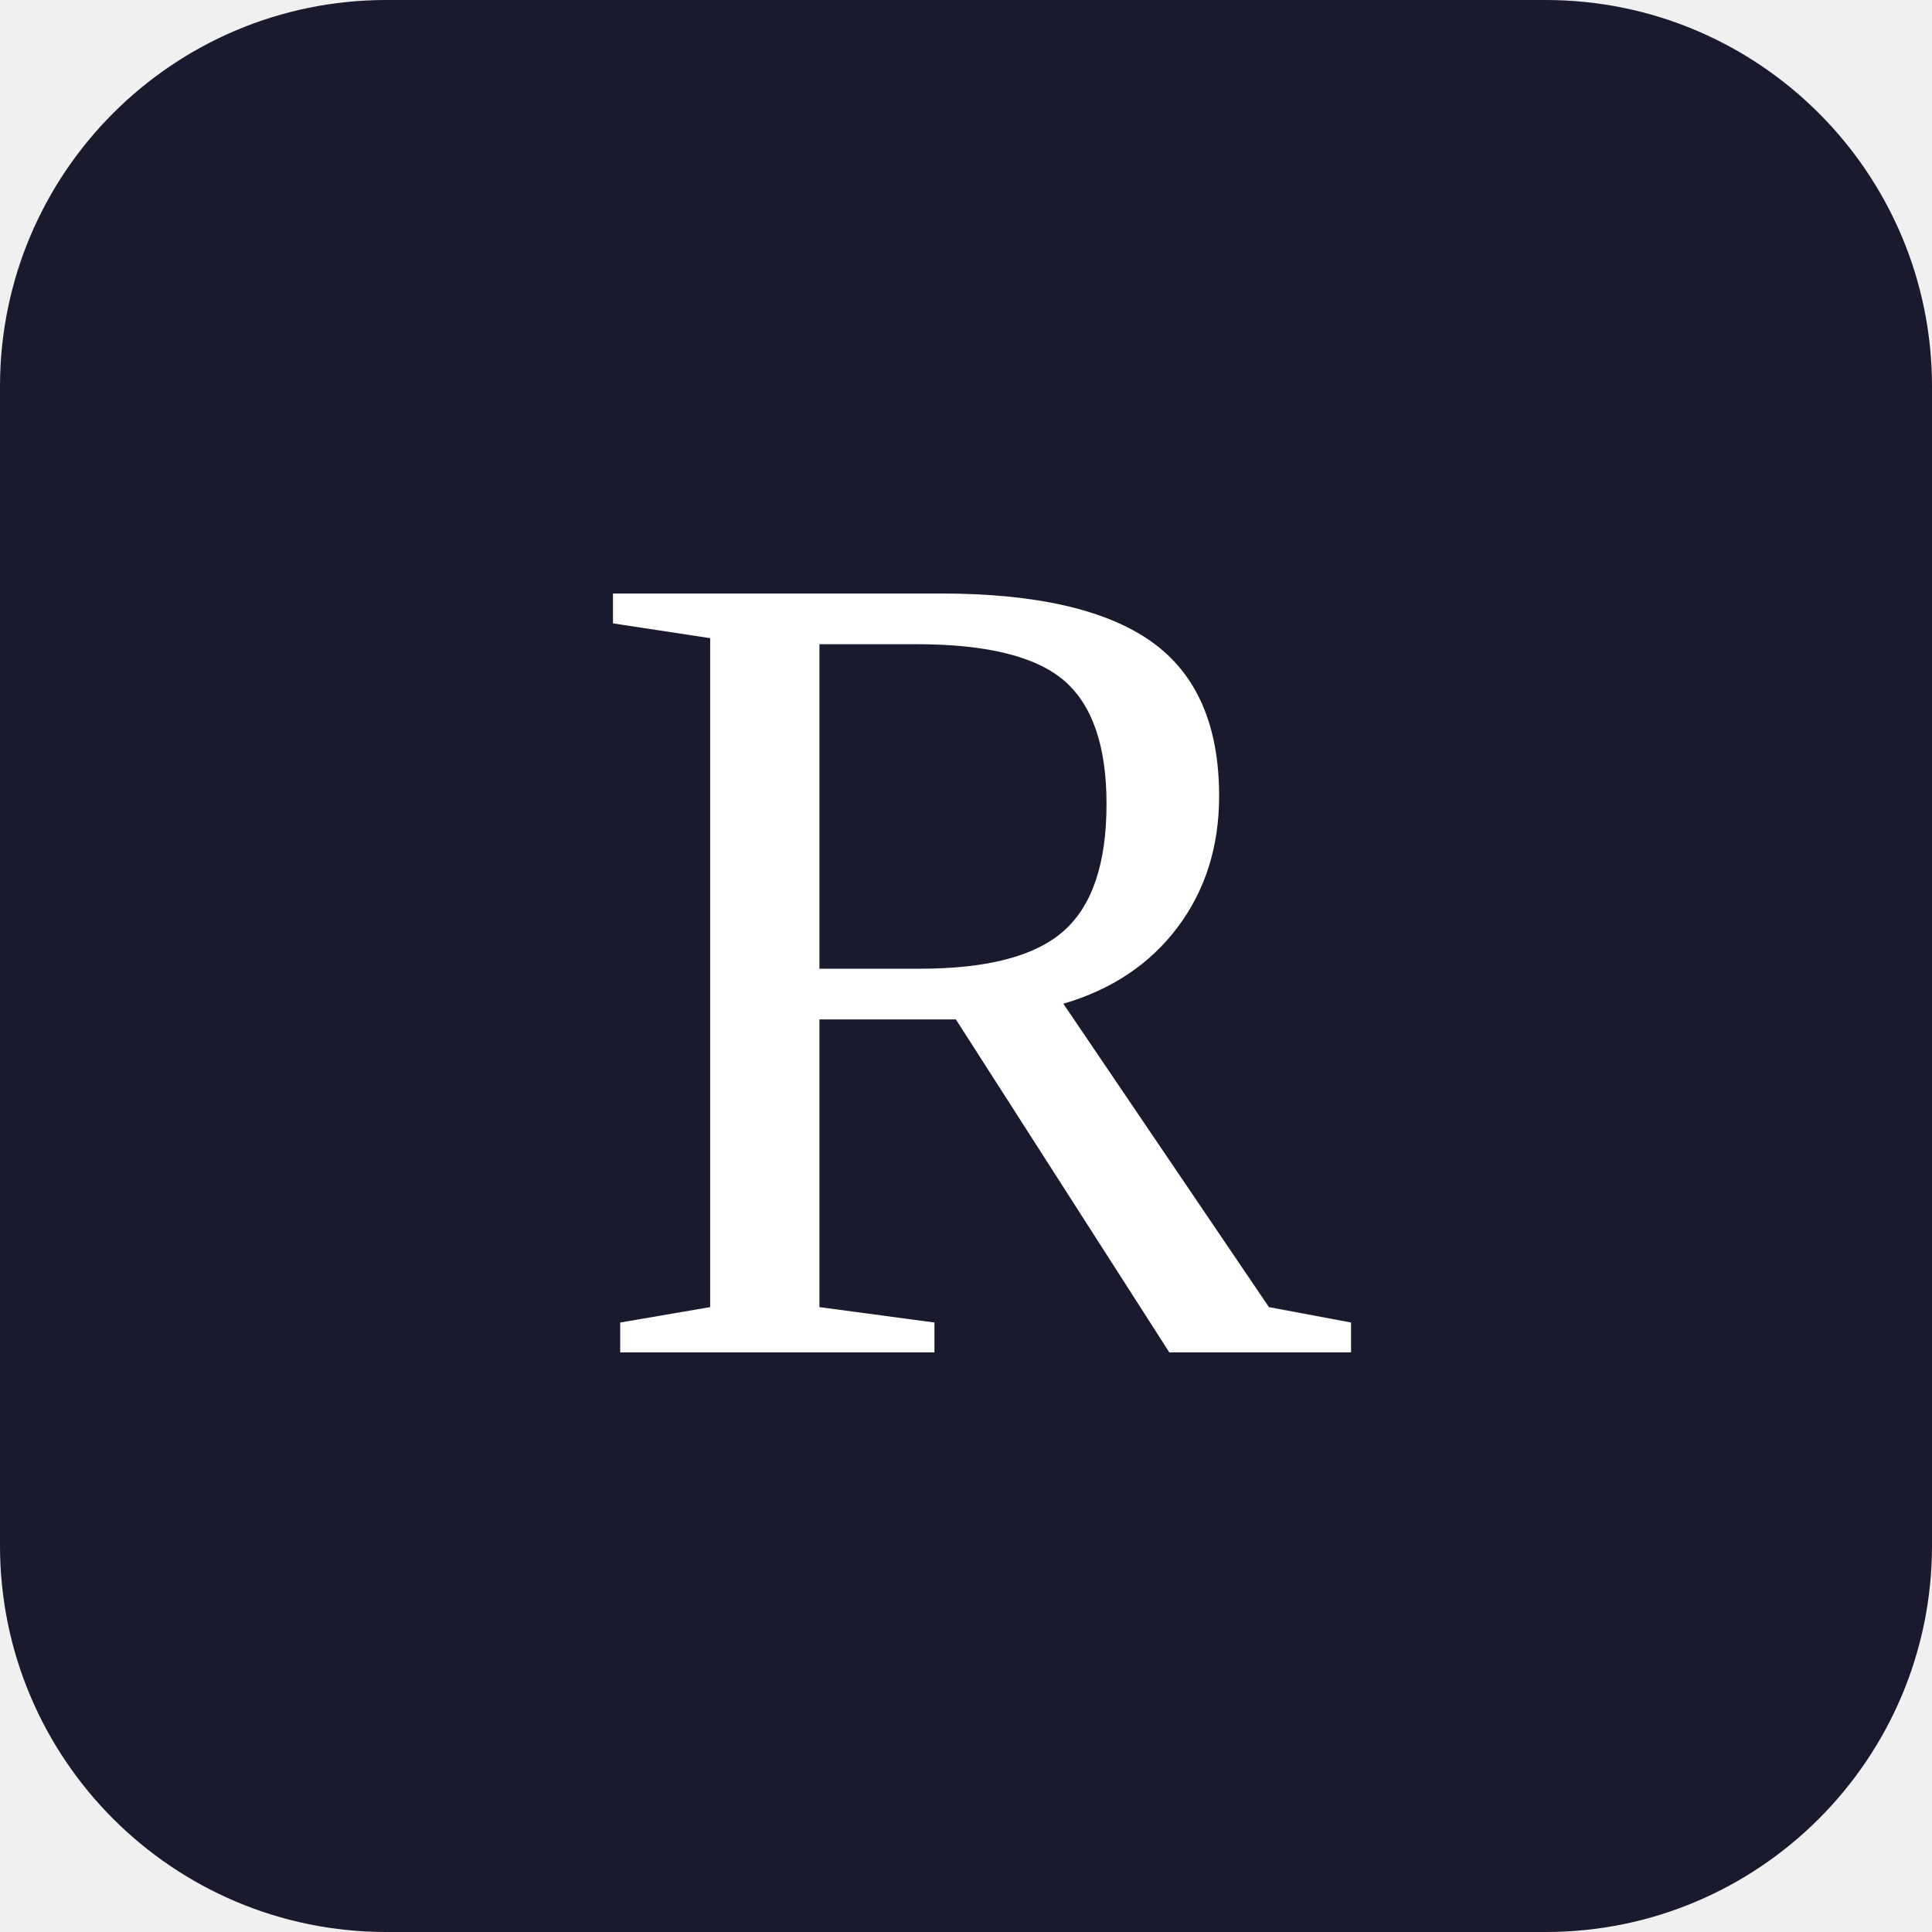
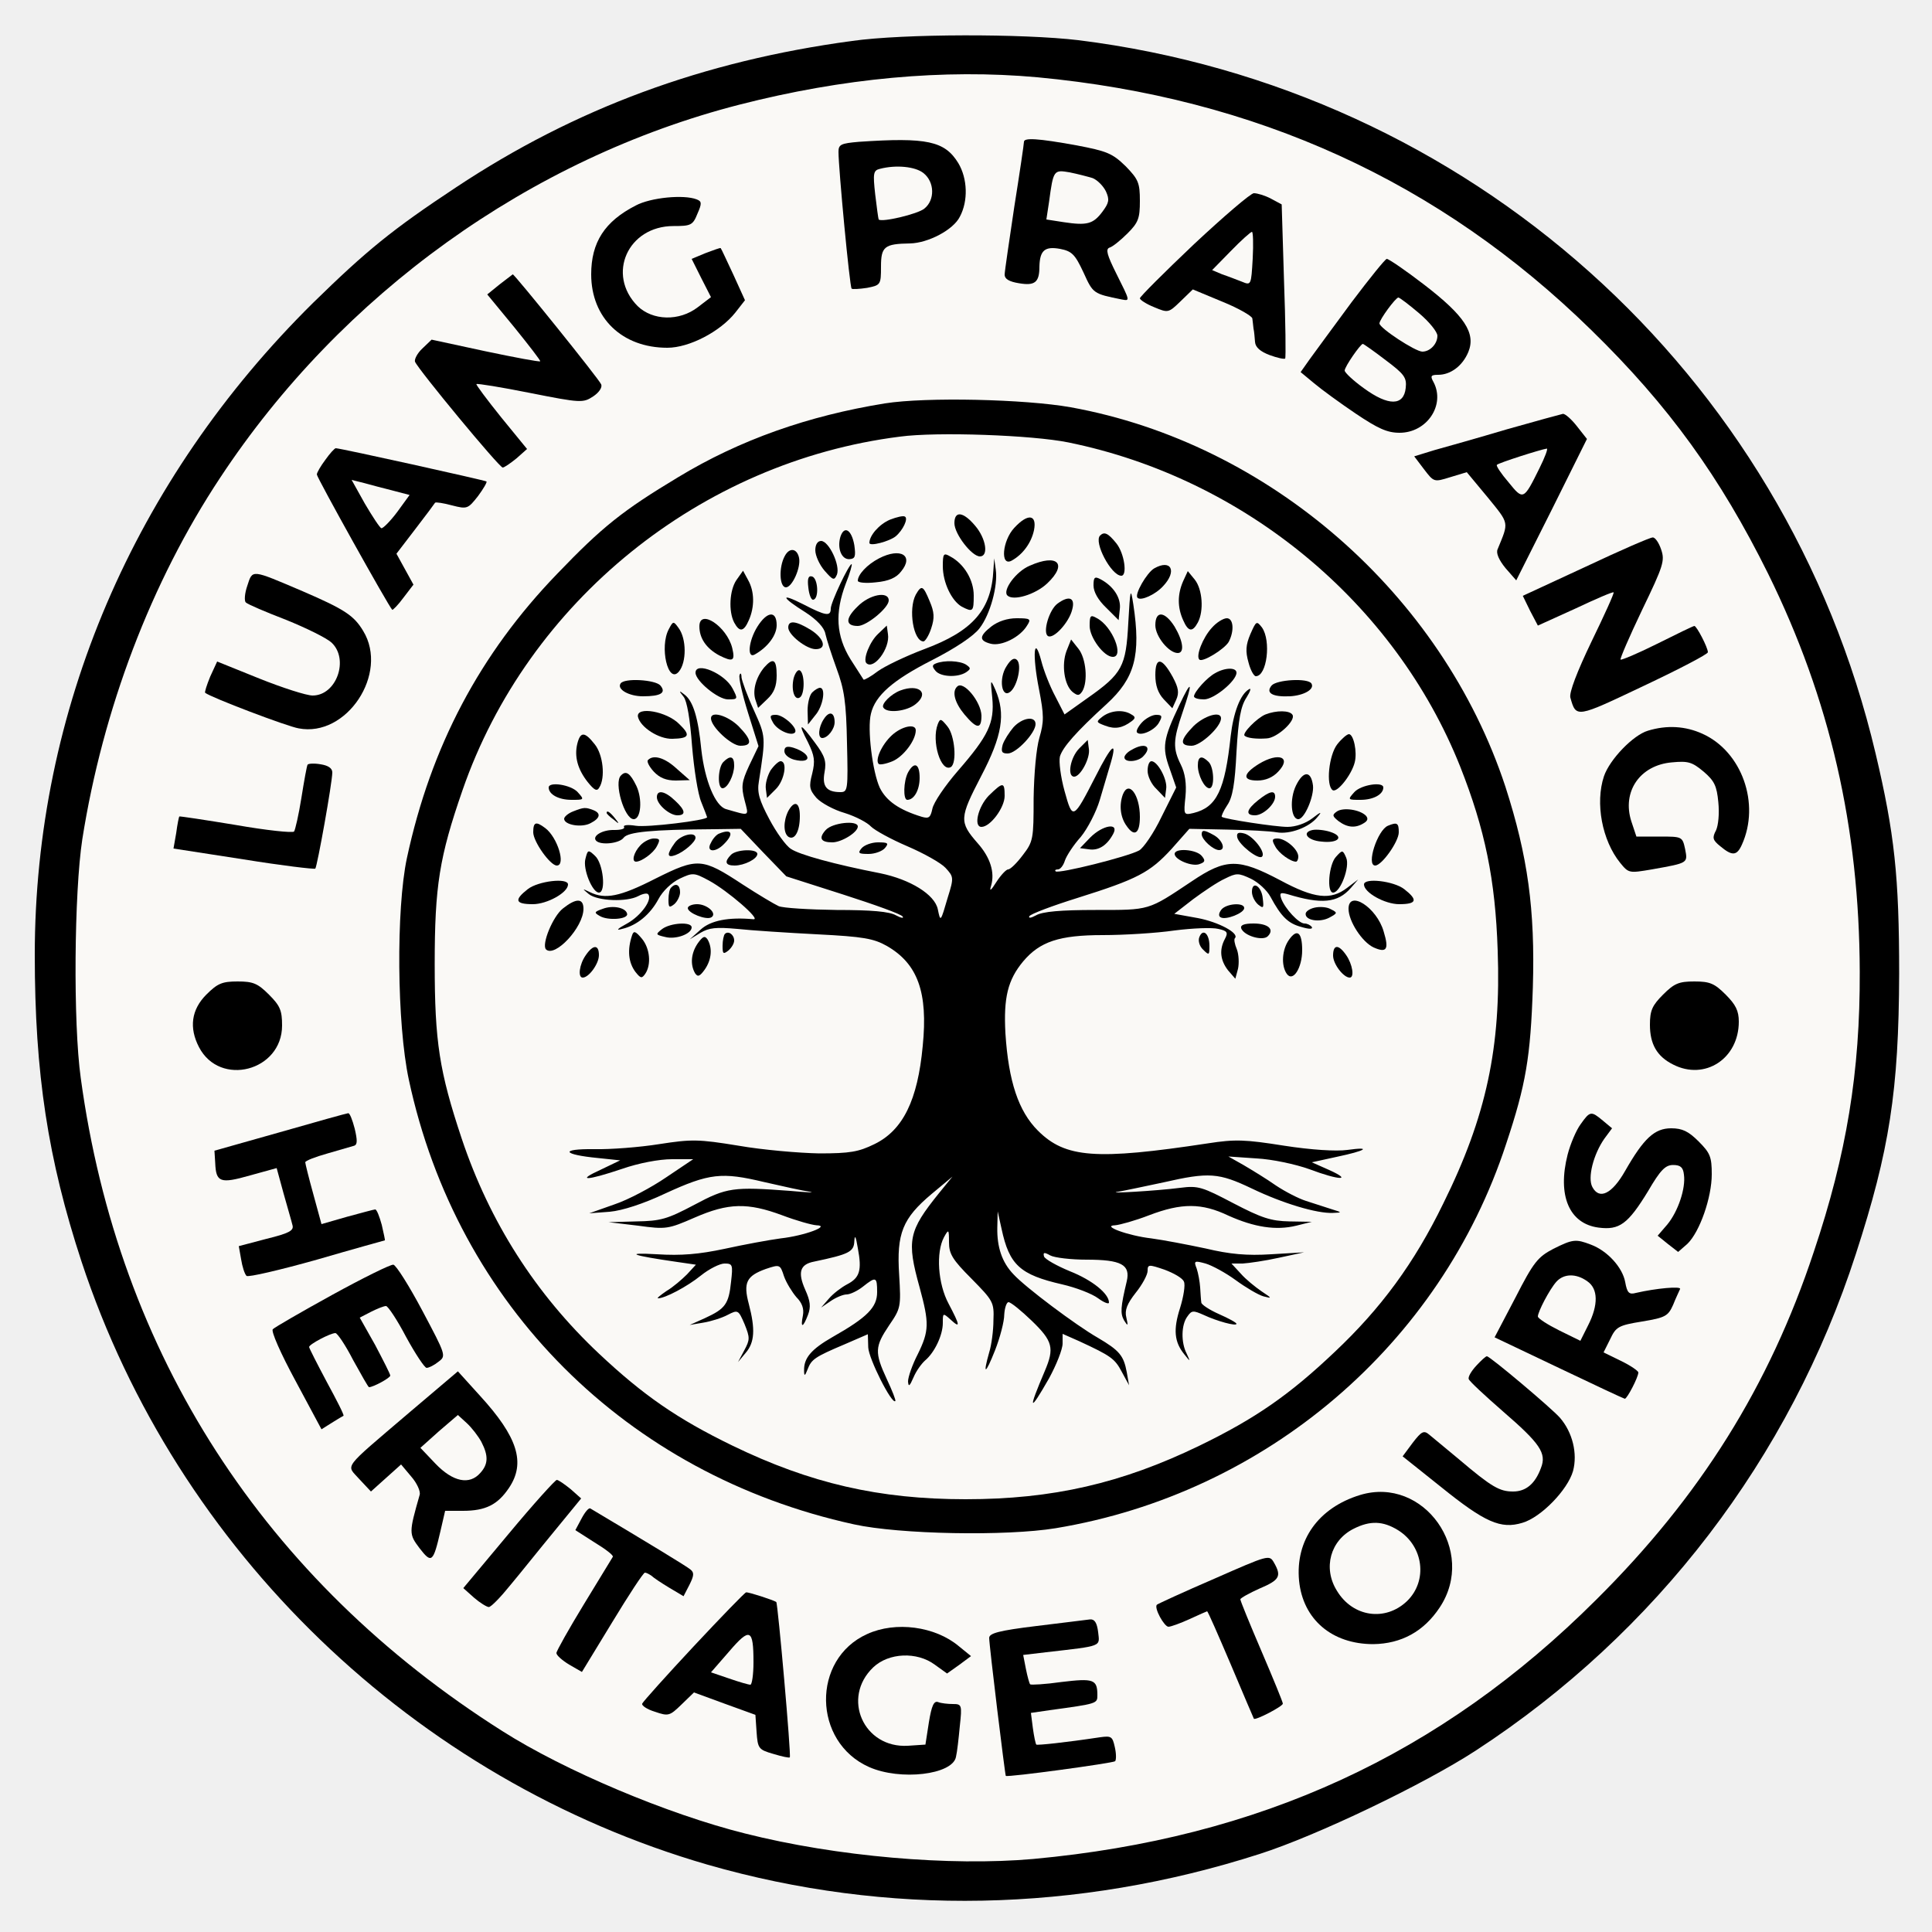
- <svg xmlns="http://www.w3.org/2000/svg" viewBox="0 0 100 100">
-   <rect width="100" height="100" rx="20" fill="#1a1a2e" />
-   <text x="50" y="70" font-size="60" text-anchor="middle" fill="white">R</text>
+ <svg xmlns="http://www.w3.org/2000/svg" version="1.0" width="500pt" height="500pt" viewBox="0 0 500 500" preserveAspectRatio="xMidYMid meet">
+   <circle cx="250" cy="250" r="238" fill="#FAF9F6" />
+   <g transform="translate(0,500) scale(0.1,-0.1)" fill="#000000" stroke="none">
+     <path d="M2205 4894 c-385 -52 -716 -174 -1025 -379 -165 -109 -232 -164 -369 -298 -465 -459 -721 -1057 -721 -1688 0 -307 34 -529 121 -794 247 -749 861 -1341 1621 -1561 463 -133 955 -124 1428 28 147 47 425 180 560 268 466 304 812 756 983 1285 87 268 111 422 112 725 0 252 -12 363 -61 570 -233 987 -1053 1720 -2063 1846 -143 17 -451 17 -586 -2z m480 -94 c565 -53 1041 -270 1433 -654 201 -196 334 -381 458 -631 160 -325 236 -656 237 -1030 1 -259 -34 -472 -119 -725 -115 -347 -294 -633 -563 -900 -403 -402 -871 -617 -1457 -671 -215 -19 -509 6 -746 66 -200 50 -466 162 -628 265 -616 390 -994 976 -1091 1690 -20 143 -17 481 4 618 53 336 178 666 357 936 314 476 802 826 1343 965 269 69 530 93 772 71z" />
+     <path d="M2223 4633 c-47 -4 -53 -7 -53 -26 0 -43 29 -350 34 -354 2 -2 20 -1 40 2 35 7 36 8 36 55 0 52 9 59 75 60 47 1 112 35 129 69 22 41 20 99 -4 139 -35 57 -81 67 -257 55z m167 -81 c29 -23 30 -70 2 -92 -17 -14 -110 -36 -118 -28 -1 2 -5 31 -9 65 -6 54 -5 62 12 66 42 11 92 6 113 -11z" />
+     <path d="M2650 4633 c0 -5 -11 -80 -25 -168 -13 -88 -25 -167 -25 -176 0 -11 12 -18 37 -22 41 -7 53 2 53 43 1 42 14 53 53 46 31 -6 39 -14 61 -61 25 -55 25 -55 99 -70 22 -4 22 -5 -14 67 -24 48 -28 63 -18 67 8 2 29 19 47 37 28 28 32 39 32 84 0 47 -4 56 -37 90 -34 33 -48 39 -128 54 -99 18 -135 20 -135 9z m178 -94 c12 -5 27 -20 34 -34 10 -22 8 -30 -9 -53 -24 -32 -40 -36 -100 -27 l-45 7 7 46 c11 82 12 83 53 76 20 -4 47 -11 60 -15z" />
+     <path d="M3090 4368 c-77 -73 -140 -136 -140 -140 0 -4 17 -15 37 -23 36 -15 37 -15 68 15 l32 31 77 -32 c42 -17 76 -37 77 -43 1 -6 2 -18 3 -26 2 -8 3 -24 4 -35 1 -14 14 -25 38 -34 19 -7 37 -11 40 -9 2 3 1 93 -3 202 l-6 197 -28 15 c-15 8 -35 14 -44 14 -8 0 -78 -60 -155 -132z m152 -37 c-4 -69 -4 -70 -28 -60 -13 5 -36 14 -51 19 l-26 11 48 49 c27 28 52 50 55 50 3 0 4 -31 2 -69z" />
+     <path d="M1645 4468 c-80 -41 -115 -95 -115 -178 0 -113 80 -190 197 -190 57 0 137 42 176 91 l25 32 -30 66 c-17 36 -31 67 -33 69 -1 1 -18 -5 -39 -13 l-36 -15 25 -50 25 -49 -34 -26 c-48 -37 -117 -35 -156 3 -81 82 -25 207 93 207 45 0 50 2 62 32 12 27 11 32 -2 37 -33 13 -119 5 -158 -16z" />
+     <path d="M3498 4218 c-46 -62 -94 -128 -108 -147 l-24 -34 35 -29 c19 -16 67 -51 107 -78 58 -39 82 -50 114 -50 71 0 119 72 88 131 -9 16 -7 19 12 19 32 0 63 23 78 59 20 49 -10 94 -114 174 -48 37 -92 67 -97 67 -4 0 -45 -51 -91 -112z m175 -29 c26 -22 47 -48 47 -58 0 -21 -19 -41 -39 -41 -18 0 -111 61 -111 73 0 10 42 67 49 67 3 0 27 -18 54 -41z m-87 -121 c48 -36 55 -45 52 -72 -5 -47 -45 -47 -108 -1 -28 20 -50 41 -50 46 0 10 41 69 47 69 2 0 29 -19 59 -42z" />
+     <path d="M1293 4264 l-32 -26 70 -85 c38 -47 69 -87 67 -88 -2 -2 -66 10 -142 26 l-139 30 -24 -23 c-13 -12 -21 -28 -19 -34 8 -20 218 -274 227 -274 4 0 20 11 36 24 l27 24 -67 82 c-37 46 -66 85 -64 86 2 2 64 -8 139 -23 131 -26 137 -26 163 -9 15 10 24 23 21 31 -4 12 -225 286 -229 285 -1 -1 -16 -12 -34 -26z" />
+     <path d="M2290 3956 c-198 -32 -375 -94 -535 -191 -143 -86 -196 -128 -313 -250 -200 -207 -327 -447 -389 -736 -28 -132 -26 -428 5 -573 125 -584 563 -1022 1152 -1151 118 -26 394 -31 522 -10 544 90 996 475 1166 995 51 153 63 224 69 405 6 201 -13 339 -71 519 -164 498 -611 889 -1125 982 -118 21 -374 27 -481 10z m475 -101 c456 -93 845 -415 1014 -839 64 -162 91 -292 97 -476 9 -249 -29 -429 -141 -655 -75 -154 -161 -271 -281 -384 -117 -111 -205 -172 -349 -242 -202 -98 -381 -139 -606 -139 -224 0 -402 41 -604 139 -142 69 -230 130 -344 237 -165 155 -284 342 -356 557 -58 174 -70 251 -70 452 0 202 12 277 72 450 169 488 616 850 1132 915 96 13 343 4 436 -15z" />
+     <path d="M2303 3655 c-28 -12 -53 -41 -53 -60 0 -10 52 4 68 17 19 16 33 46 24 51 -4 3 -21 -1 -39 -8z" />
+     <path d="M2470 3646 c0 -28 45 -86 66 -86 23 0 16 46 -12 79 -31 37 -54 40 -54 7z" />
+     <path d="M2625 3634 c-31 -33 -37 -101 -7 -85 29 16 51 46 58 79 8 41 -16 44 -51 6z" />
+     <path d="M2175 3611 c-9 -30 3 -60 24 -58 14 1 16 7 12 36 -7 40 -26 52 -36 22z" />
+     <path d="M2847 3614 c-17 -17 29 -104 55 -104 16 0 8 58 -13 84 -21 26 -31 31 -42 20z" />
+     <path d="M2110 3576 c0 -14 11 -38 24 -53 22 -25 25 -26 32 -10 9 24 -21 87 -41 87 -9 0 -15 -9 -15 -24z" />
+     <path d="M2031 3561 c-16 -29 -14 -81 3 -81 16 0 39 51 34 76 -5 25 -25 28 -37 5z" />
+     <path d="M2275 3555 c-31 -16 -55 -42 -55 -58 0 -5 21 -7 47 -4 33 3 53 12 65 28 34 41 -1 63 -57 34z" />
+     <path d="M2440 3535 c0 -43 23 -90 49 -105 29 -15 31 -13 31 29 0 40 -25 82 -61 101 -17 10 -19 7 -19 -25z" />
+     <path d="M2571 3526 c-5 -104 -53 -159 -179 -206 -48 -18 -102 -44 -120 -57 -18 -14 -35 -23 -37 -22 -1 2 -17 26 -34 53 -37 60 -41 120 -12 196 11 27 17 50 15 50 -7 0 -54 -99 -54 -115 0 -21 -13 -19 -71 11 -61 31 -58 19 6 -21 29 -19 48 -39 51 -55 3 -14 16 -54 29 -90 20 -54 25 -87 27 -193 3 -121 2 -127 -17 -127 -36 0 -48 15 -41 52 5 28 1 41 -25 76 -39 53 -45 53 -18 1 17 -35 19 -48 11 -81 -9 -34 -7 -42 11 -63 12 -13 45 -31 73 -39 29 -9 59 -25 68 -35 10 -10 52 -33 94 -51 42 -18 87 -43 99 -56 21 -23 22 -25 6 -76 -19 -65 -19 -65 -26 -31 -8 38 -71 77 -149 93 -118 23 -209 48 -231 63 -13 8 -38 43 -56 77 -26 49 -32 69 -27 98 18 116 18 115 -13 184 -17 37 -31 76 -32 85 0 10 -3 13 -5 6 -3 -6 7 -50 22 -98 l27 -86 -24 -50 c-20 -43 -21 -55 -12 -90 11 -43 15 -41 -48 -23 -28 8 -55 74 -64 154 -8 82 -21 125 -43 142 -15 12 -16 11 -3 -5 9 -11 17 -59 22 -127 5 -60 15 -125 24 -146 8 -20 15 -38 15 -39 0 -8 -156 -27 -185 -22 -19 3 -33 2 -30 -3 3 -5 -8 -8 -25 -8 -31 1 -59 -16 -47 -28 12 -12 60 -7 71 8 11 15 73 21 232 22 l71 1 59 -62 59 -61 147 -47 c81 -26 151 -51 154 -57 4 -5 -4 -4 -17 3 -17 10 -64 14 -154 14 -71 1 -139 5 -150 10 -11 5 -53 30 -93 56 -105 69 -116 70 -226 15 -92 -47 -130 -54 -169 -35 -21 10 -21 10 -3 -5 23 -18 98 -21 128 -5 11 6 22 8 25 5 13 -13 -18 -56 -54 -76 -26 -14 -30 -19 -13 -14 39 9 73 38 94 77 11 21 34 43 55 53 34 16 37 16 76 -5 48 -26 136 -102 115 -100 -64 6 -111 -3 -137 -27 l-28 -25 28 17 c22 13 40 15 95 10 37 -4 130 -10 207 -14 120 -6 146 -11 180 -30 80 -46 107 -120 93 -259 -13 -140 -51 -218 -125 -254 -41 -20 -63 -24 -143 -24 -52 1 -146 9 -209 20 -104 17 -121 17 -205 4 -50 -8 -126 -14 -169 -13 -89 1 -82 -14 11 -23 l57 -6 -50 -24 c-66 -30 -37 -29 55 2 43 15 96 25 129 25 l55 0 -70 -47 c-38 -26 -98 -58 -134 -70 l-65 -23 53 4 c33 3 88 21 143 47 115 53 147 56 256 30 48 -11 102 -23 118 -25 17 -3 -6 -2 -50 2 -147 11 -164 9 -248 -36 -70 -37 -87 -42 -150 -43 l-72 -2 76 -9 c73 -10 78 -9 147 21 87 38 137 39 226 6 37 -14 76 -25 89 -26 38 -1 -30 -27 -93 -34 -30 -4 -95 -16 -145 -27 -66 -14 -112 -18 -175 -14 -87 5 -65 -3 53 -20 l48 -7 -23 -25 c-13 -13 -36 -33 -53 -43 -16 -11 -26 -19 -22 -19 18 0 75 30 111 59 21 17 49 31 61 31 21 0 22 -3 17 -47 -6 -58 -15 -70 -67 -94 l-40 -18 35 6 c19 3 48 12 63 20 27 14 28 13 44 -24 14 -35 14 -40 -1 -68 l-16 -30 20 24 c23 27 25 61 8 126 -15 56 -6 73 44 91 36 12 37 12 47 -19 6 -17 21 -41 32 -54 15 -15 20 -30 17 -47 -7 -34 0 -33 13 1 8 21 6 36 -7 65 -20 45 -14 66 23 73 90 19 103 25 104 53 1 18 4 12 9 -18 11 -58 5 -77 -28 -94 -15 -8 -36 -24 -47 -37 l-20 -23 25 17 c13 9 32 17 41 17 9 0 28 9 42 20 34 27 37 26 37 -14 0 -39 -25 -65 -115 -116 -56 -32 -75 -55 -74 -87 0 -15 2 -15 9 3 10 26 18 32 96 65 l60 26 1 -34 c1 -29 61 -148 70 -139 2 2 -8 27 -22 57 -32 69 -31 84 6 139 30 44 31 47 26 131 -7 107 9 146 84 209 l54 45 -35 -43 c-79 -98 -84 -122 -50 -244 25 -92 25 -112 -5 -173 -14 -27 -25 -59 -25 -70 1 -15 4 -13 14 10 7 17 21 36 30 44 25 21 46 66 46 97 0 26 0 27 20 9 26 -24 25 -16 -5 41 -28 52 -33 133 -12 172 12 22 13 21 13 -13 0 -30 9 -45 58 -94 56 -57 59 -61 57 -108 0 -26 -5 -64 -11 -83 -17 -60 -10 -58 15 5 13 33 24 75 24 93 1 17 6 32 11 32 6 0 33 -22 60 -48 55 -53 59 -71 34 -130 -44 -103 -41 -110 11 -19 19 35 35 75 35 90 l0 25 43 -19 c82 -38 92 -45 110 -79 l19 -35 -6 34 c-8 43 -19 56 -75 89 -56 32 -188 131 -218 164 -30 31 -43 71 -42 121 l1 42 10 -45 c20 -94 48 -119 157 -144 35 -8 77 -24 93 -36 15 -11 28 -16 28 -11 0 23 -43 58 -101 81 -34 14 -64 31 -67 38 -3 11 0 12 16 3 11 -6 54 -11 94 -11 90 0 114 -13 104 -56 -16 -67 -17 -83 -7 -101 10 -16 11 -15 6 7 -5 19 2 36 24 64 17 21 31 47 31 57 0 17 3 17 44 3 24 -9 47 -22 50 -31 4 -8 -1 -39 -10 -68 -18 -56 -15 -88 11 -120 16 -20 16 -20 6 2 -15 29 -14 75 2 96 11 16 15 16 42 4 34 -16 85 -30 85 -23 0 3 -20 14 -45 25 -25 11 -46 25 -46 30 -1 6 -2 23 -3 39 -1 15 -5 37 -9 49 -8 20 -6 21 23 13 17 -5 52 -24 78 -43 26 -19 58 -38 72 -42 23 -6 22 -5 -5 13 -16 11 -41 31 -54 46 l-24 26 29 0 c16 1 58 7 94 15 l65 14 -85 -5 c-63 -4 -107 0 -170 15 -47 10 -110 22 -140 26 -61 7 -131 33 -94 34 12 1 52 12 88 26 84 32 136 32 205 -1 67 -30 123 -39 176 -26 l40 10 -58 1 c-48 1 -72 9 -145 47 -80 42 -91 46 -137 40 -61 -8 -202 -16 -160 -10 17 3 69 14 116 24 118 27 143 25 229 -16 79 -38 168 -65 210 -63 24 1 24 1 -5 10 -16 5 -46 15 -65 21 -19 6 -54 24 -78 40 -24 17 -62 40 -84 53 l-39 22 73 -5 c40 -2 101 -15 137 -28 77 -29 113 -30 51 -2 l-45 20 64 14 c76 16 93 27 28 18 -29 -4 -93 0 -164 11 -101 16 -126 17 -197 6 -290 -44 -369 -38 -440 33 -50 50 -76 127 -84 252 -5 92 6 138 46 186 43 51 93 68 206 68 54 0 138 5 186 12 47 6 98 8 113 4 23 -5 26 -9 17 -26 -15 -28 -12 -55 8 -81 l19 -22 7 26 c3 14 2 37 -3 50 -6 14 -8 27 -5 29 12 13 -43 42 -96 52 l-61 11 49 38 c27 20 64 45 82 53 30 15 35 15 67 0 19 -9 42 -30 51 -47 28 -52 46 -69 80 -78 20 -6 30 -6 27 0 -4 5 -12 9 -19 9 -15 0 -50 38 -60 64 -5 15 -3 17 16 12 88 -27 130 -23 164 16 l19 22 -29 -22 c-42 -32 -84 -28 -173 20 -108 57 -140 57 -229 -3 -114 -76 -107 -74 -249 -74 -89 0 -137 -4 -154 -14 -13 -7 -20 -8 -17 -2 4 6 60 27 124 47 156 49 188 66 244 127 l46 52 99 -2 c54 -1 111 -4 127 -7 34 -6 85 13 106 40 12 14 9 14 -14 -4 -17 -13 -43 -22 -64 -22 -31 0 -162 20 -170 26 -2 1 4 15 14 30 14 20 20 56 24 138 5 86 11 118 26 141 10 16 13 26 6 21 -22 -13 -40 -60 -47 -121 -15 -140 -36 -184 -96 -199 -26 -6 -26 -5 -21 43 3 33 -1 60 -12 82 -21 42 -20 64 4 134 28 82 25 90 -8 20 -42 -88 -45 -109 -25 -164 l17 -49 -38 -76 c-20 -42 -47 -81 -58 -87 -29 -16 -209 -61 -216 -54 -3 3 0 5 6 5 6 0 14 10 18 23 4 12 22 40 41 61 18 22 40 65 49 95 9 31 22 75 29 98 17 59 1 44 -39 -35 -59 -115 -60 -115 -81 -39 -10 36 -15 76 -12 89 7 24 42 64 121 136 73 67 89 126 69 258 -7 45 -8 41 -13 -48 -6 -113 -15 -131 -106 -195 l-59 -42 -24 47 c-14 26 -30 67 -36 91 -19 72 -24 17 -6 -73 13 -67 13 -84 1 -125 -8 -27 -14 -92 -15 -157 0 -105 -1 -112 -28 -147 -15 -20 -32 -37 -38 -37 -5 0 -19 -15 -30 -32 -15 -24 -19 -26 -14 -10 10 34 -2 73 -35 110 -48 55 -47 65 9 173 55 105 64 161 37 224 -13 29 -13 28 -8 -21 6 -65 -10 -98 -89 -189 -33 -38 -63 -82 -66 -98 -5 -23 -9 -26 -27 -21 -59 18 -92 41 -109 75 -19 41 -33 153 -23 192 11 47 57 87 157 138 61 31 109 63 124 83 28 36 48 111 42 152 l-4 29 -2 -29z" />
+     <path d="M2665 3536 c-36 -15 -71 -64 -58 -77 15 -15 72 2 103 31 54 51 27 78 -45 46z" />
+     <path d="M2987 3529 c-19 -11 -52 -68 -43 -76 8 -9 46 8 66 30 37 39 21 71 -23 46z" />
+     <path d="M1906 3499 c-18 -26 -21 -81 -6 -110 14 -26 25 -24 38 6 15 34 15 74 -2 104 l-13 24 -17 -24z" />
+     <path d="M3062 3496 c-15 -34 -15 -68 0 -101 13 -30 24 -32 38 -6 16 30 12 86 -8 111 l-18 22 -12 -26z" />
+     <path d="M2092 3479 c2 -19 8 -33 13 -31 15 3 12 55 -3 60 -10 3 -13 -5 -10 -29z" />
+     <path d="M2830 3485 c0 -17 12 -38 33 -58 l32 -32 3 28 c4 29 -16 60 -50 78 -15 8 -18 5 -18 -16z" />
+     <path d="M2370 3461 c-20 -38 -6 -121 20 -121 4 0 14 15 20 34 9 27 8 42 -4 70 -17 41 -21 43 -36 17z" />
+     <path d="M2219 3430 c-32 -31 -31 -50 1 -50 23 0 80 47 80 66 0 25 -50 16 -81 -16z" />
+     <path d="M2737 3438 c-22 -16 -39 -75 -25 -84 14 -9 55 35 63 69 8 30 -8 37 -38 15z" />
+     <path d="M1960 3378 c-23 -37 -27 -83 -7 -72 34 19 57 50 57 76 0 39 -25 36 -50 -4z" />
+     <path d="M2820 3380 c0 -30 37 -80 60 -80 30 0 -1 79 -41 100 -17 10 -19 7 -19 -20z" />
+     <path d="M2990 3382 c0 -29 35 -72 58 -72 18 0 14 31 -8 68 -25 40 -50 43 -50 4z" />
+     <path d="M1810 3379 c0 -31 18 -57 51 -75 36 -18 42 -15 34 19 -14 56 -85 103 -85 56z" />
+     <path d="M2566 3379 c-32 -25 -33 -37 -2 -45 28 -7 76 17 94 47 11 17 9 19 -27 19 -24 0 -48 -8 -65 -21z" />
+     <path d="M3136 3375 c-23 -25 -42 -73 -32 -82 8 -8 65 27 76 46 15 29 12 61 -5 61 -9 0 -27 -11 -39 -25z" />
+     <path d="M1731 3372 c-25 -46 -2 -144 26 -110 20 24 20 85 -1 113 -13 18 -14 18 -25 -3z" />
+     <path d="M2040 3376 c0 -19 47 -56 71 -56 30 0 22 28 -13 50 -39 24 -58 25 -58 6z" />
+     <path d="M3236 3359 c-12 -28 -13 -45 -5 -73 5 -20 14 -36 19 -36 29 0 40 92 16 126 -14 18 -15 17 -30 -17z" />
+     <path d="M2273 3360 c-22 -20 -40 -66 -31 -76 19 -19 62 38 56 75 l-3 22 -22 -21z" />
+     <path d="M2760 3315 c-13 -35 -6 -88 16 -106 13 -10 17 -10 25 2 15 25 10 85 -10 110 l-19 24 -12 -30z" />
+     <path d="M2605 3276 c-21 -32 -13 -85 10 -66 18 15 30 69 17 82 -7 7 -16 2 -27 -16z" />
+     <path d="M1978 3273 c-21 -25 -31 -59 -23 -84 l7 -21 24 23 c17 16 24 33 24 61 0 42 -9 47 -32 21z" />
+     <path d="M2422 3283 c-10 -4 -10 -8 -1 -19 13 -16 57 -18 79 -4 13 9 13 11 0 20 -16 10 -56 12 -78 3z" />
+     <path d="M2990 3253 c0 -27 7 -47 22 -63 l22 -23 10 22 c8 18 6 31 -9 59 -28 51 -45 53 -45 5z" />
+     <path d="M1800 3259 c0 -21 58 -69 84 -69 26 0 26 1 12 28 -20 39 -96 71 -96 41z" />
+     <path d="M2054 3245 c-7 -30 2 -59 16 -50 13 8 13 62 0 70 -5 3 -12 -6 -16 -20z" />
+     <path d="M3145 3258 c-21 -11 -54 -48 -55 -60 0 -5 12 -8 26 -8 26 0 84 48 84 69 0 14 -29 14 -55 -1z" />
+     <path d="M1606 3231 c-10 -15 22 -33 58 -33 46 0 61 9 45 28 -13 15 -94 20 -103 5z" />
+     <path d="M3291 3226 c-16 -19 1 -30 47 -28 36 2 65 18 56 33 -9 15 -90 10 -103 -5z" />
+     <path d="M2477 3223 c-14 -13 -6 -42 19 -72 32 -38 44 -39 44 -3 -1 36 -47 92 -63 75z" />
+     <path d="M2102 3208 c-7 -7 -12 -28 -12 -47 l1 -36 19 24 c20 23 28 71 12 71 -4 0 -13 -5 -20 -12z" />
+     <path d="M2330 3213 c-24 -9 -50 -35 -44 -44 9 -16 61 -10 84 9 36 29 8 53 -40 35z" />
+     <path d="M1651 3145 c6 -27 54 -58 89 -57 44 1 48 9 18 38 -32 33 -112 47 -107 19z" />
+     <path d="M2132 3139 c-14 -21 -16 -49 -4 -49 14 0 32 23 32 41 0 26 -14 30 -28 8z" />
+     <path d="M2854 3146 c-18 -14 -18 -15 6 -24 26 -10 45 -6 68 11 11 8 11 12 0 18 -20 13 -52 11 -74 -5z" />
+     <path d="M3275 3151 c-22 -9 -61 -49 -54 -55 6 -6 30 -9 57 -7 27 1 76 46 67 61 -7 12 -42 12 -70 1z" />
+     <path d="M1840 3141 c0 -22 53 -71 76 -71 32 0 30 15 -5 51 -28 27 -71 40 -71 20z" />
+     <path d="M2000 3131 c10 -20 47 -37 57 -27 10 10 -29 46 -49 46 -15 0 -17 -3 -8 -19z" />
+     <path d="M2955 3130 c-10 -11 -16 -23 -12 -26 10 -10 47 7 57 27 9 16 7 19 -8 19 -10 0 -27 -9 -37 -20z" />
+     <path d="M3089 3121 c-35 -36 -37 -51 -5 -51 23 0 76 49 76 71 0 20 -43 7 -71 -20z" />
+     <path d="M2427 3126 c-17 -44 8 -126 34 -111 16 11 10 82 -9 105 -17 21 -19 21 -25 6z" />
+     <path d="M2623 3118 c-11 -13 -24 -33 -28 -45 -5 -19 -2 -23 13 -23 22 0 72 53 72 76 0 22 -34 17 -57 -8z" />
+     <path d="M2308 3097 c-26 -24 -44 -64 -34 -74 3 -3 19 0 36 7 28 12 60 54 60 80 0 18 -36 11 -62 -13z" />
+     <path d="M1494 3075 c-8 -33 1 -66 27 -99 17 -21 24 -25 30 -14 16 25 10 85 -12 112 -26 33 -37 33 -45 1z" />
+     <path d="M3461 3074 c-22 -28 -30 -107 -12 -119 12 -7 49 40 57 72 7 27 -3 73 -15 73 -5 0 -19 -12 -30 -26z" />
+     <path d="M2793 3063 c-23 -23 -32 -73 -13 -73 16 0 42 48 38 72 l-3 23 -22 -22z" />
+     <path d="M2030 3056 c0 -9 11 -18 25 -22 48 -12 45 16 -2 31 -17 5 -23 2 -23 -9z" />
+     <path d="M2928 3059 c-10 -5 -18 -14 -18 -19 0 -14 34 -12 48 2 26 26 5 38 -30 17z" />
+     <path d="M1677 3033 c-4 -3 3 -17 15 -30 15 -16 32 -23 57 -23 l36 1 -33 29 c-31 29 -61 38 -75 23z" />
+     <path d="M1872 3028 c-14 -14 -16 -68 -2 -68 13 0 30 34 30 59 0 24 -10 27 -28 9z" />
+     <path d="M3100 3019 c0 -25 17 -59 30 -59 14 0 12 54 -2 68 -18 18 -28 15 -28 -9z" />
+     <path d="M3258 3023 c-42 -26 -43 -43 -4 -43 21 0 40 8 54 23 36 38 1 51 -50 20z" />
+     <path d="M1994 3006 c-8 -14 -14 -35 -12 -48 l3 -23 23 23 c22 22 31 72 12 72 -5 0 -17 -11 -26 -24z" />
+     <path d="M2970 3005 c0 -14 10 -35 23 -47 l22 -23 3 23 c4 24 -22 72 -38 72 -6 0 -10 -11 -10 -25z" />
+     <path d="M2350 3001 c-12 -23 -13 -71 -2 -71 18 0 32 26 32 57 0 37 -14 43 -30 14z" />
+     <path d="M1607 2993 c-19 -18 9 -113 33 -113 19 0 23 52 7 86 -16 33 -27 41 -40 27z" />
+     <path d="M3354 2967 c-17 -35 -13 -87 6 -87 16 0 41 59 38 87 -5 39 -25 39 -44 0z" />
+     <path d="M1420 2962 c0 -18 26 -32 59 -32 33 0 34 0 16 20 -17 19 -75 28 -75 12z" />
+     <path d="M2559 2941 c-28 -29 -40 -81 -19 -81 23 0 60 50 60 80 0 37 -4 37 -41 1z" />
+     <path d="M3505 2950 c-18 -20 -17 -20 16 -20 33 0 59 14 59 32 0 16 -58 7 -75 -12z" />
+     <path d="M2906 2944 c-10 -27 -7 -59 10 -82 20 -29 34 -19 34 24 0 57 -29 96 -44 58z" />
+     <path d="M1700 2937 c0 -19 33 -47 53 -47 23 0 21 13 -6 38 -26 25 -47 29 -47 9z" />
+     <path d="M3256 2929 c-30 -24 -34 -39 -8 -39 21 0 52 29 52 48 0 18 -14 15 -44 -9z" />
+     <path d="M2040 2901 c-13 -26 -13 -58 1 -67 16 -9 29 15 29 54 0 36 -14 42 -30 13z" />
+     <path d="M1483 2900 c-13 -5 -23 -14 -23 -19 0 -16 46 -24 69 -11 25 13 27 26 5 34 -19 7 -23 7 -51 -4z" />
+     <path d="M3460 2900 c-13 -9 -12 -12 4 -25 23 -17 44 -19 66 -5 10 6 11 12 5 19 -16 16 -59 22 -75 11z" />
+     <path d="M1570 2896 c0 -2 8 -10 18 -17 15 -13 16 -12 3 4 -13 16 -21 21 -21 13z" />
+     <path d="M1380 2846 c0 -24 44 -86 61 -86 24 0 2 73 -30 97 -24 18 -31 16 -31 -11z" />
+     <path d="M2137 2852 c-19 -21 -13 -32 17 -32 24 0 66 26 66 41 0 17 -66 10 -83 -9z" />
+     <path d="M3592 2863 c-27 -11 -57 -103 -33 -103 17 0 61 62 61 86 0 24 -4 27 -28 17z" />
+     <path d="M2822 2833 l-27 -28 23 -3 c25 -4 47 10 63 40 16 30 -27 23 -59 -9z" />
+     <path d="M3397 2852 c-29 -6 -14 -27 23 -30 44 -5 60 13 23 25 -15 5 -36 7 -46 5z" />
+     <path d="M1862 2843 c-7 -2 -17 -13 -22 -24 -14 -24 11 -27 34 -3 26 26 20 40 -12 27z" />
+     <path d="M3110 2841 c0 -14 30 -41 45 -41 19 0 8 28 -16 40 -22 12 -29 13 -29 1z" />
+     <path d="M3202 2833 c4 -19 55 -59 64 -50 11 10 -23 54 -46 60 -16 4 -20 1 -18 -10z" />
+     <path d="M1746 2818 c-21 -29 -20 -39 2 -31 22 8 52 34 52 45 0 17 -40 7 -54 -14z" />
+     <path d="M1657 2812 c-17 -18 -23 -42 -11 -42 14 0 45 22 54 40 9 17 8 20 -8 20 -10 0 -26 -8 -35 -18z" />
+     <path d="M3300 2810 c9 -18 40 -40 54 -40 3 0 6 6 6 13 0 19 -33 47 -54 47 -14 0 -15 -4 -6 -20z" />
+     <path d="M2230 2805 c-11 -13 -8 -15 18 -15 16 0 35 7 42 15 11 13 8 15 -18 15 -16 0 -35 -7 -42 -15z" />
+     <path d="M1515 2777 c-7 -26 18 -87 35 -87 19 0 11 76 -10 95 -18 17 -19 16 -25 -8z" />
+     <path d="M1892 2788 c-18 -18 -15 -28 9 -28 25 0 59 17 59 30 0 14 -54 12 -68 -2z" />
+     <path d="M3040 2790 c0 -15 46 -34 65 -26 14 5 15 9 5 21 -14 17 -70 21 -70 5z" />
+     <path d="M3457 2782 c-18 -20 -24 -92 -7 -92 19 0 44 67 34 90 -9 21 -10 21 -27 2z" />
+     <path d="M1366 2699 c-36 -28 -33 -39 13 -39 37 0 91 30 91 51 0 18 -77 9 -104 -12z" />
+     <path d="M3530 2711 c0 -21 54 -51 91 -51 46 0 49 11 13 39 -27 21 -104 30 -104 12z" />
+     <path d="M1737 2703 c-4 -3 -7 -17 -7 -31 0 -21 2 -22 15 -12 8 7 15 21 15 31 0 19 -11 25 -23 12z" />
+     <path d="M3240 2692 c0 -11 7 -25 16 -33 14 -11 15 -9 12 16 -3 32 -28 47 -28 17z" />
+     <path d="M1457 2649 c-26 -20 -56 -93 -44 -106 23 -22 97 57 97 105 0 28 -19 28 -53 1z" />
+     <path d="M3490 2648 c0 -32 35 -86 65 -100 34 -15 40 -5 26 41 -18 63 -91 109 -91 59z" />
+     <path d="M1560 2648 c-23 -8 -23 -10 -7 -19 21 -12 73 -8 70 6 -3 16 -37 23 -63 13z" />
+     <path d="M1780 2650 c0 -13 48 -32 61 -24 16 10 -11 34 -37 34 -13 0 -24 -5 -24 -10z" />
+     <path d="M3161 2646 c-7 -9 -8 -17 -2 -20 13 -8 61 11 61 24 0 15 -46 12 -59 -4z" />
+     <path d="M3402 2651 c-13 -3 -23 -10 -23 -16 -1 -17 36 -23 61 -10 22 12 22 13 4 22 -10 6 -29 7 -42 4z" />
+     <path d="M1714 2596 c-18 -14 -18 -15 8 -21 27 -7 68 8 68 25 0 15 -54 12 -76 -4z" />
+     <path d="M3212 2598 c7 -20 56 -34 69 -21 18 18 1 33 -37 33 -24 0 -34 -4 -32 -12z" />
+     <path d="M1636 2580 c-13 -38 -10 -71 9 -96 13 -16 16 -17 25 -4 16 24 12 66 -9 91 -16 19 -21 21 -25 9z" />
+     <path d="M1876 2583 c-3 -3 -6 -17 -6 -31 0 -21 2 -22 15 -12 8 7 15 18 15 26 0 15 -15 26 -24 17z" />
+     <path d="M3104 2575 c-4 -9 0 -24 10 -33 15 -15 16 -14 16 10 0 32 -17 46 -26 23z" />
+     <path d="M3336 2568 c-18 -25 -21 -66 -6 -88 16 -23 40 15 40 61 0 46 -13 57 -34 27z" />
+     <path d="M1806 2559 c-18 -26 -20 -56 -7 -78 7 -10 12 -8 25 10 18 26 20 56 7 78 -7 10 -12 8 -25 -10z" />
+     <path d="M1516 2528 c-17 -24 -21 -58 -8 -58 16 0 42 36 42 58 0 28 -15 28 -34 0z" />
+     <path d="M3450 2527 c0 -22 27 -57 43 -57 13 0 7 35 -9 58 -20 29 -34 28 -34 -1z" />
+     <path d="M3900 3889 c-74 -22 -159 -46 -188 -54 l-52 -16 25 -33 c26 -34 26 -34 68 -21 l43 13 54 -65 c57 -70 55 -63 26 -134 -5 -10 3 -28 20 -49 l28 -32 92 183 91 183 -26 33 c-14 18 -30 32 -36 32 -5 -1 -71 -19 -145 -40z m84 -101 c-41 -83 -42 -83 -80 -36 -19 22 -33 43 -30 45 4 5 114 40 129 42 4 1 -5 -23 -19 -51z" />
+     <path d="M842 3810 c-12 -16 -22 -33 -22 -38 0 -8 185 -340 195 -350 1 -2 15 12 29 31 l26 34 -22 40 -22 40 49 64 c27 35 50 66 51 68 2 2 22 -1 44 -7 39 -10 41 -9 67 24 14 19 24 36 22 38 -4 3 -378 86 -390 86 -3 0 -15 -13 -27 -30z m176 -80 l42 -11 -32 -44 c-18 -24 -37 -43 -41 -42 -4 1 -23 30 -43 64 l-34 61 32 -8 c18 -5 52 -14 76 -20z" />
+     <path d="M4103 3533 l-162 -75 19 -39 20 -38 97 44 c53 25 97 44 99 42 2 -2 -24 -59 -57 -127 -38 -79 -58 -132 -55 -145 15 -54 15 -53 190 30 91 43 166 82 166 87 0 12 -29 68 -35 68 -3 0 -46 -21 -96 -46 -50 -25 -93 -43 -95 -41 -2 2 23 60 56 129 55 114 59 127 49 156 -6 18 -16 32 -22 31 -7 0 -85 -34 -174 -76z" />
+     <path d="M640 3484 c-7 -20 -8 -39 -4 -43 5 -5 52 -25 104 -45 52 -21 105 -47 118 -59 46 -43 13 -137 -49 -137 -16 0 -78 20 -138 44 l-109 44 -18 -39 c-9 -22 -15 -41 -13 -42 15 -12 212 -87 242 -92 124 -24 234 142 167 252 -24 40 -48 56 -157 103 -134 57 -129 57 -143 14z" />
+     <path d="M4265 3109 c-38 -11 -99 -74 -114 -118 -23 -69 -5 -166 42 -224 22 -27 23 -27 82 -17 95 17 93 16 86 53 -7 32 -8 32 -66 32 l-60 0 -13 39 c-25 77 22 146 105 153 42 4 52 1 82 -24 28 -24 34 -37 38 -79 3 -30 0 -60 -6 -73 -10 -19 -9 -25 11 -41 31 -26 43 -25 56 4 48 106 0 241 -102 287 -44 20 -92 23 -141 8z" />
+     <path d="M796 3021 c-2 -3 -9 -42 -16 -86 -7 -44 -16 -83 -19 -87 -4 -4 -71 3 -151 17 -79 13 -145 23 -146 22 -1 -1 -5 -20 -8 -43 l-7 -40 181 -28 c99 -16 183 -26 186 -24 5 6 44 223 44 249 0 11 -11 18 -30 21 -17 3 -32 2 -34 -1z" />
+     <path d="M534 2426 c-39 -39 -45 -86 -19 -136 54 -104 215 -62 215 56 0 39 -5 51 -34 80 -29 29 -41 34 -81 34 -40 0 -52 -5 -81 -34z" />
+     <path d="M4304 2426 c-28 -28 -34 -41 -34 -78 0 -50 18 -82 60 -103 82 -42 170 15 170 111 0 28 -8 44 -34 70 -29 29 -41 34 -81 34 -40 0 -52 -5 -81 -34z" />
+     <path d="M725 2070 l-170 -48 2 -32 c2 -50 13 -54 90 -32 l69 19 18 -66 c10 -36 21 -73 23 -82 4 -14 -10 -21 -67 -35 l-72 -19 6 -34 c3 -19 9 -38 14 -43 4 -4 86 15 182 42 96 28 176 50 176 50 1 0 -3 18 -8 40 -6 22 -13 40 -17 40 -3 0 -36 -9 -73 -19 l-66 -19 -21 77 c-12 43 -21 80 -21 83 0 4 26 14 58 23 31 9 62 18 69 20 8 3 8 14 1 44 -6 23 -13 41 -17 40 -3 0 -82 -22 -176 -49z" />
+     <path d="M4091 2091 c-12 -16 -27 -52 -34 -79 -27 -106 4 -179 80 -189 54 -7 76 9 128 94 32 55 45 68 65 68 19 0 26 -6 28 -25 5 -35 -15 -95 -43 -129 l-25 -29 26 -21 27 -21 24 21 c32 31 63 120 63 180 0 45 -4 55 -34 85 -26 26 -42 34 -71 34 -43 0 -71 -26 -119 -110 -34 -60 -67 -76 -85 -42 -13 24 3 85 31 125 l20 27 -24 20 c-30 25 -33 25 -57 -9z" />
+     <path d="M4020 1768 c-40 -21 -51 -34 -98 -126 l-54 -103 166 -79 c92 -44 169 -80 171 -80 6 0 35 56 35 68 0 4 -20 18 -45 30 l-45 22 17 34 c15 32 21 36 83 46 60 10 67 14 80 43 7 18 16 36 18 41 4 8 -62 2 -114 -10 -18 -5 -23 0 -28 28 -7 38 -46 81 -89 97 -39 15 -47 14 -97 -11z m88 -84 c28 -19 29 -61 2 -114 l-20 -40 -55 27 c-30 15 -55 31 -55 36 0 12 30 70 48 90 19 21 51 22 80 1z" />
+     <path d="M860 1649 c-80 -44 -149 -84 -154 -89 -5 -5 20 -62 59 -134 l67 -125 27 17 c14 9 28 17 30 18 2 2 -18 41 -43 87 -25 47 -46 88 -46 91 0 7 55 36 68 36 5 0 26 -31 46 -70 21 -38 39 -70 41 -70 11 0 55 24 55 30 0 4 -18 39 -39 79 l-40 71 29 15 c16 8 33 15 39 15 5 0 29 -36 52 -80 24 -44 48 -80 53 -80 6 0 20 7 31 16 20 15 19 17 -42 132 -34 64 -68 118 -75 119 -7 1 -78 -34 -158 -78z" />
+     <path d="M3821 1466 c-13 -14 -22 -29 -20 -35 2 -6 42 -43 89 -84 96 -83 113 -108 98 -146 -15 -41 -39 -61 -72 -61 -35 0 -55 11 -141 84 -33 27 -67 56 -76 63 -14 12 -20 9 -43 -21 l-26 -35 99 -79 c114 -92 155 -110 211 -93 48 14 117 85 131 134 12 45 -1 100 -34 138 -22 25 -181 159 -189 159 -3 0 -15 -11 -27 -24z" />
+     <path d="M1060 1345 c-178 -152 -164 -134 -130 -173 l30 -32 39 35 39 35 26 -31 c15 -17 25 -39 22 -48 -28 -98 -28 -101 0 -138 31 -40 35 -37 54 45 l12 52 46 0 c59 0 90 16 119 59 44 65 23 132 -75 239 l-57 63 -125 -106z m186 -77 c18 -35 18 -57 -3 -80 -28 -32 -71 -23 -116 24 l-39 41 48 43 49 42 23 -21 c13 -12 30 -34 38 -49z" />
+     <path d="M1316 1030 l-117 -140 28 -25 c15 -13 33 -24 38 -24 6 0 31 26 56 57 26 31 77 95 115 141 l68 83 -27 24 c-16 13 -32 24 -36 24 -4 0 -61 -63 -125 -140z" />
+     <path d="M3520 1131 c-108 -33 -168 -117 -158 -222 10 -100 85 -164 192 -164 73 1 131 33 172 95 97 146 -41 341 -206 291z m98 -91 c66 -41 78 -131 23 -184 -56 -53 -140 -41 -181 27 -37 59 -17 131 44 161 42 21 75 20 114 -4z" />
+     <path d="M1505 1070 l-16 -30 50 -32 c28 -17 49 -33 47 -37 -2 -3 -36 -59 -75 -123 -39 -64 -71 -121 -71 -126 0 -6 15 -19 33 -30 l33 -19 78 128 c43 71 81 129 85 129 4 0 11 -4 17 -8 5 -5 26 -19 46 -31 l37 -22 15 29 c12 24 13 32 3 40 -9 8 -113 71 -259 158 -4 3 -14 -9 -23 -26z" />
+     <path d="M3142 914 c-79 -34 -146 -65 -148 -67 -8 -8 19 -57 30 -57 6 0 31 9 55 20 24 11 44 20 45 20 2 0 29 -62 61 -137 32 -76 59 -139 60 -141 4 -5 75 32 75 39 0 4 -25 65 -55 135 -30 70 -55 131 -55 135 0 3 23 16 50 28 52 22 57 32 37 67 -12 21 -14 20 -155 -42z" />
+     <path d="M1795 739 c-71 -76 -131 -143 -133 -148 -2 -5 13 -15 33 -21 35 -12 38 -11 69 19 l32 31 79 -29 80 -29 3 -44 c3 -43 5 -46 43 -57 23 -7 42 -11 43 -9 4 4 -31 399 -35 402 -7 5 -72 26 -78 25 -3 0 -64 -63 -136 -140z m155 -41 c0 -32 -4 -58 -8 -58 -5 0 -29 7 -55 16 l-47 16 47 54 c54 63 63 59 63 -28z" />
+     <path d="M2683 792 c-99 -12 -123 -19 -123 -31 0 -19 41 -355 43 -357 6 -4 277 33 283 38 3 4 3 20 -1 37 -6 27 -9 29 -38 25 -93 -14 -162 -21 -165 -19 -2 2 -6 21 -9 43 l-5 39 48 7 c124 17 124 17 124 39 0 41 -10 44 -93 34 -42 -6 -79 -8 -81 -6 -2 2 -7 20 -11 40 l-7 36 59 7 c148 17 139 14 135 52 -3 24 -9 34 -21 33 -9 -1 -71 -9 -138 -17z" />
+     <path d="M2244 771 c-144 -65 -141 -279 5 -344 81 -36 216 -20 225 26 3 12 7 48 10 80 6 55 5 57 -18 57 -13 0 -31 2 -38 5 -11 4 -17 -9 -24 -52 l-9 -58 -45 -3 c-115 -7 -173 124 -90 203 40 38 113 41 159 7 l32 -23 31 22 31 23 -32 26 c-61 51 -163 65 -237 31z" />
+   </g>
</svg>
